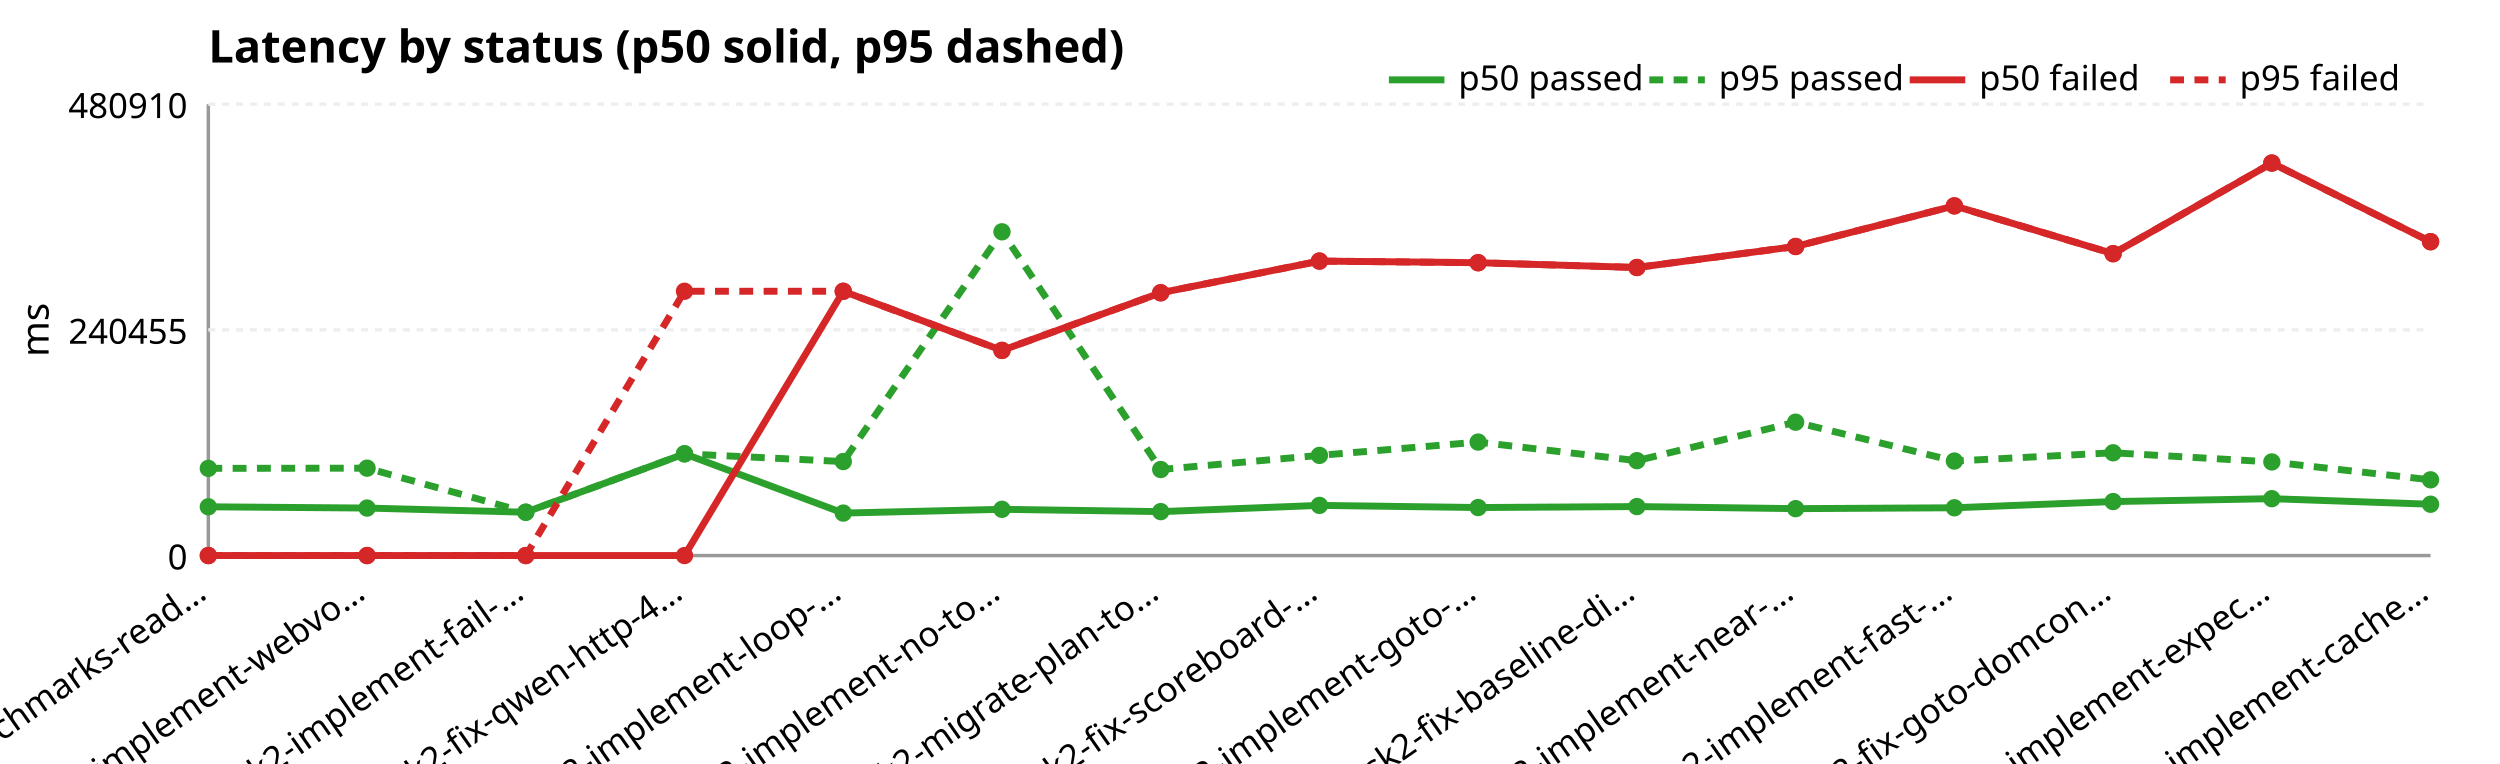
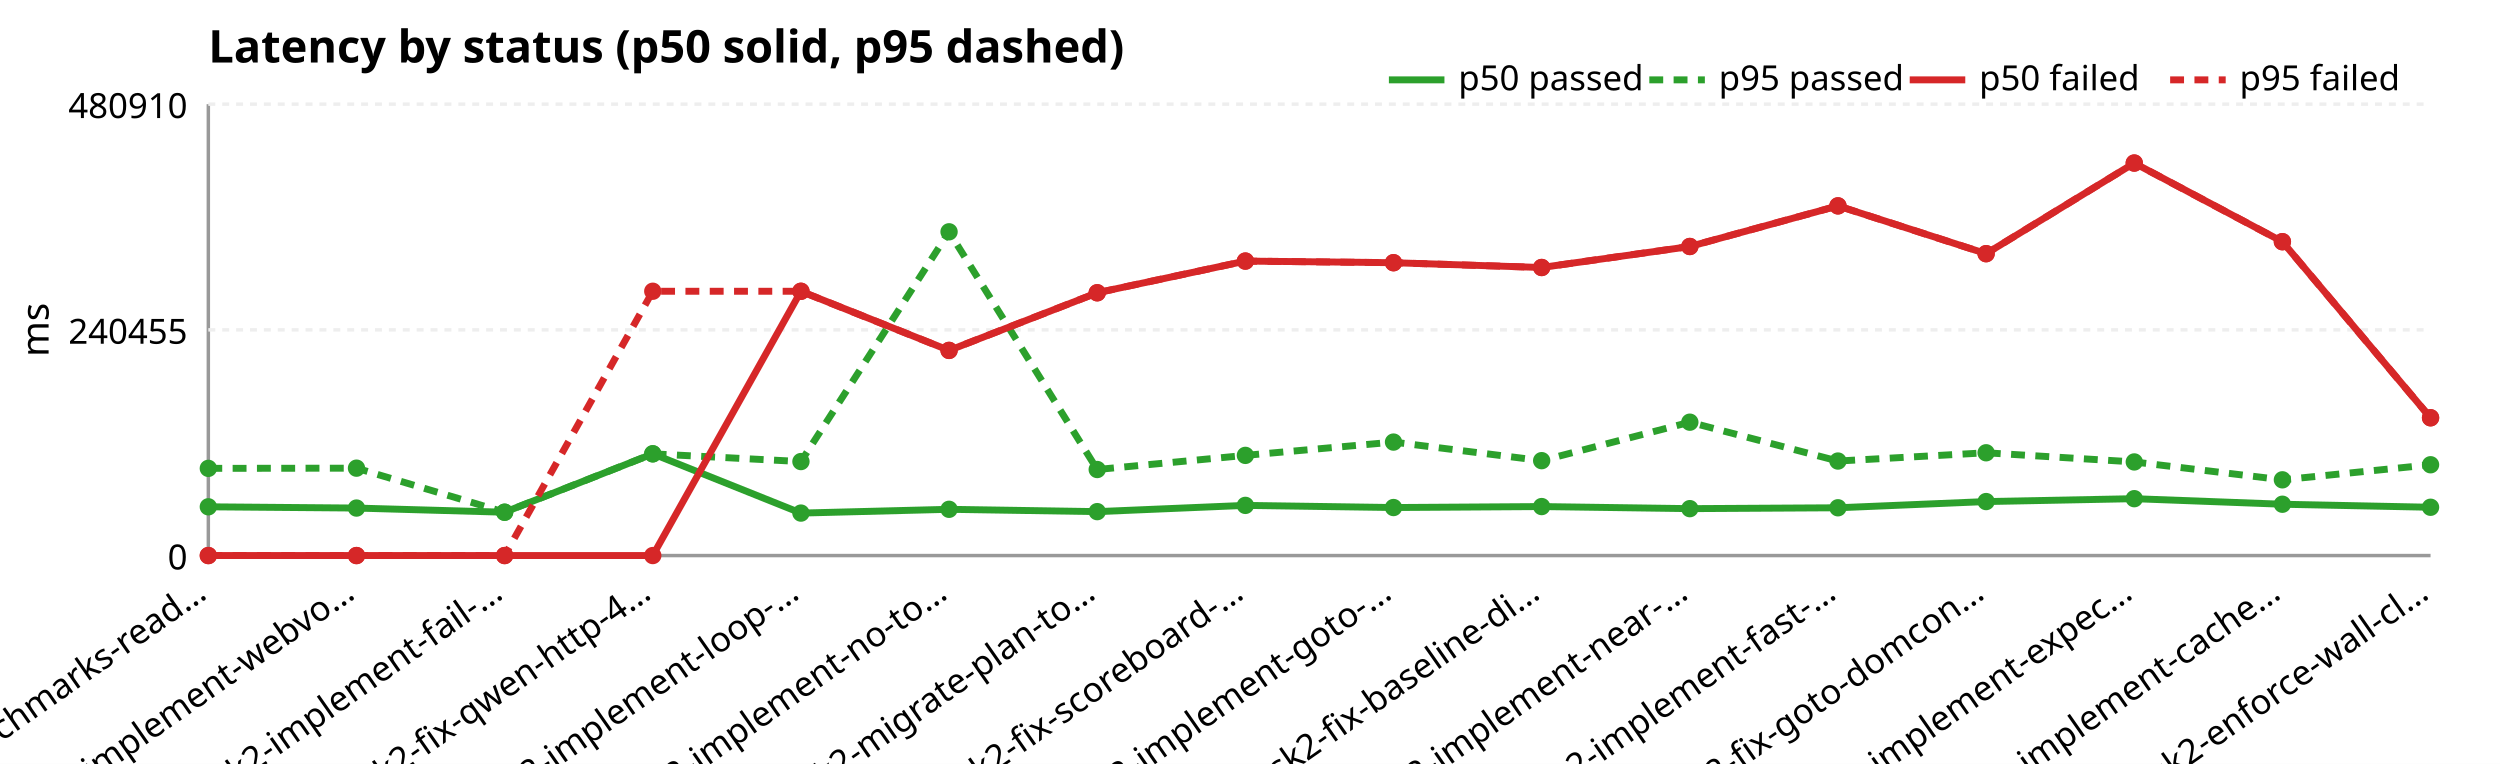
<svg xmlns="http://www.w3.org/2000/svg" viewBox="0 0 720 220" width="720" height="220" font-family="sans-serif">
  <rect width="100%" height="100%" fill="#fff" />
  <text x="60" y="18" font-size="13" font-weight="600">Latency by status (p50 solid, p95 dashed)</text>
  <line x1="60" y1="30" x2="60" y2="160" stroke="#999" />
  <line x1="60" y1="160" x2="700" y2="160" stroke="#999" />
  <text x="54" y="164.0" font-size="10" text-anchor="end" fill="#000">0</text>
  <text x="54" y="99.0" font-size="10" text-anchor="end" fill="#000">240455</text>
  <line x1="60" y1="95.0" x2="700" y2="95.0" stroke="#eee" stroke-dasharray="2,2" />
  <text x="54" y="34.0" font-size="10" text-anchor="end" fill="#000">480910</text>
  <line x1="60" y1="30.0" x2="700" y2="30.0" stroke="#eee" stroke-dasharray="2,2" />
  <text x="14" y="95.0" font-size="11" fill="#000" transform="rotate(-90 14 95.0)" text-anchor="middle">ms</text>
-   <polyline points="60.00,145.96 105.71,146.32 151.43,147.52 197.14,130.70 242.86,147.77 288.57,146.68 334.29,147.35 380.00,145.55 425.71,146.17 471.43,145.89 517.14,146.49 562.86,146.24 608.57,144.45 654.29,143.62 700.00,145.22" fill="none" stroke="#2ca02c" stroke-width="2" />
+   <polyline points="60.00,145.96 102.67,146.32 145.33,147.52 188.00,130.70 230.67,147.77 273.33,146.68 316.00,147.35 358.67,145.55 401.33,146.17 444.00,145.89 486.67,146.49 529.33,146.24 572.00,144.45 614.67,143.62 657.33,145.22 700.00,146.09" fill="none" stroke="#2ca02c" stroke-width="2" />
  <circle cx="60.00" cy="145.96" r="2.5" fill="#2ca02c" />
-   <circle cx="105.71" cy="146.32" r="2.5" fill="#2ca02c" />
-   <circle cx="151.43" cy="147.52" r="2.5" fill="#2ca02c" />
-   <circle cx="197.14" cy="130.70" r="2.5" fill="#2ca02c" />
-   <circle cx="242.86" cy="147.77" r="2.5" fill="#2ca02c" />
-   <circle cx="288.57" cy="146.68" r="2.5" fill="#2ca02c" />
-   <circle cx="334.29" cy="147.35" r="2.5" fill="#2ca02c" />
-   <circle cx="380.00" cy="145.55" r="2.5" fill="#2ca02c" />
-   <circle cx="425.71" cy="146.17" r="2.5" fill="#2ca02c" />
-   <circle cx="471.43" cy="145.89" r="2.5" fill="#2ca02c" />
-   <circle cx="517.14" cy="146.49" r="2.5" fill="#2ca02c" />
-   <circle cx="562.86" cy="146.24" r="2.5" fill="#2ca02c" />
-   <circle cx="608.57" cy="144.45" r="2.5" fill="#2ca02c" />
-   <circle cx="654.29" cy="143.62" r="2.5" fill="#2ca02c" />
-   <circle cx="700.00" cy="145.22" r="2.5" fill="#2ca02c" />
-   <polyline points="60.00,134.89 105.71,134.83 151.43,147.52 197.14,130.70 242.86,132.93 288.57,66.76 334.29,135.22 380.00,131.15 425.71,127.32 471.43,132.67 517.14,121.59 562.86,132.78 608.57,130.40 654.29,133.04 700.00,138.19" fill="none" stroke="#2ca02c" stroke-width="2" stroke-dasharray="4,3" />
+   <circle cx="102.67" cy="146.32" r="2.5" fill="#2ca02c" />
+   <circle cx="145.33" cy="147.52" r="2.5" fill="#2ca02c" />
+   <circle cx="188.00" cy="130.70" r="2.5" fill="#2ca02c" />
+   <circle cx="230.67" cy="147.77" r="2.5" fill="#2ca02c" />
+   <circle cx="273.33" cy="146.68" r="2.5" fill="#2ca02c" />
+   <circle cx="316.00" cy="147.35" r="2.5" fill="#2ca02c" />
+   <circle cx="358.67" cy="145.55" r="2.5" fill="#2ca02c" />
+   <circle cx="401.33" cy="146.17" r="2.5" fill="#2ca02c" />
+   <circle cx="444.00" cy="145.89" r="2.5" fill="#2ca02c" />
+   <circle cx="486.67" cy="146.49" r="2.5" fill="#2ca02c" />
+   <circle cx="529.33" cy="146.24" r="2.5" fill="#2ca02c" />
+   <circle cx="572.00" cy="144.45" r="2.5" fill="#2ca02c" />
+   <circle cx="614.67" cy="143.62" r="2.5" fill="#2ca02c" />
+   <circle cx="657.33" cy="145.22" r="2.5" fill="#2ca02c" />
+   <circle cx="700.00" cy="146.09" r="2.5" fill="#2ca02c" />
+   <polyline points="60.00,134.89 102.67,134.83 145.33,147.52 188.00,130.70 230.67,132.93 273.33,66.76 316.00,135.22 358.67,131.15 401.33,127.32 444.00,132.67 486.67,121.59 529.33,132.78 572.00,130.40 614.67,133.04 657.33,138.19 700.00,133.85" fill="none" stroke="#2ca02c" stroke-width="2" stroke-dasharray="4,3" />
  <circle cx="60.00" cy="134.89" r="2.5" fill="#2ca02c" />
-   <circle cx="105.71" cy="134.83" r="2.5" fill="#2ca02c" />
-   <circle cx="151.43" cy="147.52" r="2.5" fill="#2ca02c" />
-   <circle cx="197.14" cy="130.70" r="2.5" fill="#2ca02c" />
-   <circle cx="242.86" cy="132.93" r="2.5" fill="#2ca02c" />
-   <circle cx="288.57" cy="66.76" r="2.5" fill="#2ca02c" />
-   <circle cx="334.29" cy="135.22" r="2.5" fill="#2ca02c" />
-   <circle cx="380.00" cy="131.15" r="2.5" fill="#2ca02c" />
-   <circle cx="425.71" cy="127.32" r="2.5" fill="#2ca02c" />
-   <circle cx="471.43" cy="132.67" r="2.5" fill="#2ca02c" />
-   <circle cx="517.14" cy="121.59" r="2.5" fill="#2ca02c" />
-   <circle cx="562.86" cy="132.78" r="2.5" fill="#2ca02c" />
-   <circle cx="608.57" cy="130.40" r="2.5" fill="#2ca02c" />
-   <circle cx="654.29" cy="133.04" r="2.5" fill="#2ca02c" />
-   <circle cx="700.00" cy="138.19" r="2.5" fill="#2ca02c" />
-   <polyline points="60.00,160.00 105.71,160.00 151.43,160.00 197.14,160.00 242.86,83.89 288.57,100.92 334.29,84.32 380.00,75.19 425.71,75.66 471.43,77.04 517.14,70.99 562.86,59.29 608.57,73.06 654.29,46.96 700.00,69.61" fill="none" stroke="#d62728" stroke-width="2" />
+   <circle cx="102.67" cy="134.83" r="2.5" fill="#2ca02c" />
+   <circle cx="145.33" cy="147.52" r="2.5" fill="#2ca02c" />
+   <circle cx="188.00" cy="130.70" r="2.5" fill="#2ca02c" />
+   <circle cx="230.67" cy="132.93" r="2.5" fill="#2ca02c" />
+   <circle cx="273.33" cy="66.76" r="2.5" fill="#2ca02c" />
+   <circle cx="316.00" cy="135.22" r="2.5" fill="#2ca02c" />
+   <circle cx="358.67" cy="131.15" r="2.5" fill="#2ca02c" />
+   <circle cx="401.33" cy="127.32" r="2.5" fill="#2ca02c" />
+   <circle cx="444.00" cy="132.67" r="2.5" fill="#2ca02c" />
+   <circle cx="486.67" cy="121.59" r="2.5" fill="#2ca02c" />
+   <circle cx="529.33" cy="132.78" r="2.5" fill="#2ca02c" />
+   <circle cx="572.00" cy="130.40" r="2.5" fill="#2ca02c" />
+   <circle cx="614.67" cy="133.04" r="2.5" fill="#2ca02c" />
+   <circle cx="657.33" cy="138.19" r="2.5" fill="#2ca02c" />
+   <circle cx="700.00" cy="133.85" r="2.5" fill="#2ca02c" />
+   <polyline points="60.00,160.00 102.67,160.00 145.33,160.00 188.00,160.00 230.67,83.89 273.33,100.92 316.00,84.32 358.67,75.19 401.33,75.66 444.00,77.04 486.67,70.99 529.33,59.29 572.00,73.06 614.67,46.96 657.33,69.61 700.00,120.32" fill="none" stroke="#d62728" stroke-width="2" />
  <circle cx="60.00" cy="160.00" r="2.5" fill="#d62728" />
-   <circle cx="105.71" cy="160.00" r="2.5" fill="#d62728" />
-   <circle cx="151.43" cy="160.00" r="2.5" fill="#d62728" />
-   <circle cx="197.14" cy="160.00" r="2.5" fill="#d62728" />
-   <circle cx="242.86" cy="83.89" r="2.5" fill="#d62728" />
-   <circle cx="288.57" cy="100.92" r="2.5" fill="#d62728" />
-   <circle cx="334.29" cy="84.32" r="2.5" fill="#d62728" />
-   <circle cx="380.00" cy="75.19" r="2.5" fill="#d62728" />
-   <circle cx="425.71" cy="75.66" r="2.5" fill="#d62728" />
-   <circle cx="471.43" cy="77.04" r="2.5" fill="#d62728" />
-   <circle cx="517.14" cy="70.99" r="2.5" fill="#d62728" />
-   <circle cx="562.86" cy="59.29" r="2.5" fill="#d62728" />
-   <circle cx="608.57" cy="73.06" r="2.5" fill="#d62728" />
-   <circle cx="654.29" cy="46.96" r="2.5" fill="#d62728" />
-   <circle cx="700.00" cy="69.61" r="2.5" fill="#d62728" />
-   <polyline points="60.00,160.00 105.71,160.00 151.43,160.00 197.14,83.88 242.86,83.89 288.57,100.92 334.29,84.32 380.00,75.19 425.71,75.66 471.43,77.04 517.14,70.99 562.86,59.29 608.57,73.06 654.29,46.96 700.00,69.61" fill="none" stroke="#d62728" stroke-width="2" stroke-dasharray="4,3" />
+   <circle cx="102.67" cy="160.00" r="2.5" fill="#d62728" />
+   <circle cx="145.33" cy="160.00" r="2.5" fill="#d62728" />
+   <circle cx="188.00" cy="160.00" r="2.5" fill="#d62728" />
+   <circle cx="230.67" cy="83.89" r="2.5" fill="#d62728" />
+   <circle cx="273.33" cy="100.92" r="2.5" fill="#d62728" />
+   <circle cx="316.00" cy="84.32" r="2.5" fill="#d62728" />
+   <circle cx="358.67" cy="75.19" r="2.5" fill="#d62728" />
+   <circle cx="401.33" cy="75.66" r="2.5" fill="#d62728" />
+   <circle cx="444.00" cy="77.04" r="2.5" fill="#d62728" />
+   <circle cx="486.67" cy="70.99" r="2.5" fill="#d62728" />
+   <circle cx="529.33" cy="59.29" r="2.5" fill="#d62728" />
+   <circle cx="572.00" cy="73.06" r="2.5" fill="#d62728" />
+   <circle cx="614.67" cy="46.96" r="2.5" fill="#d62728" />
+   <circle cx="657.33" cy="69.61" r="2.5" fill="#d62728" />
+   <circle cx="700.00" cy="120.32" r="2.5" fill="#d62728" />
+   <polyline points="60.00,160.00 102.67,160.00 145.33,160.00 188.00,83.88 230.67,83.89 273.33,100.92 316.00,84.32 358.67,75.19 401.33,75.66 444.00,77.04 486.67,70.99 529.33,59.29 572.00,73.06 614.67,46.96 657.33,69.61 700.00,120.32" fill="none" stroke="#d62728" stroke-width="2" stroke-dasharray="4,3" />
  <circle cx="60.00" cy="160.00" r="2.5" fill="#d62728" />
-   <circle cx="105.71" cy="160.00" r="2.5" fill="#d62728" />
-   <circle cx="151.43" cy="160.00" r="2.5" fill="#d62728" />
-   <circle cx="197.14" cy="83.88" r="2.5" fill="#d62728" />
-   <circle cx="242.86" cy="83.89" r="2.5" fill="#d62728" />
-   <circle cx="288.57" cy="100.92" r="2.5" fill="#d62728" />
-   <circle cx="334.29" cy="84.32" r="2.5" fill="#d62728" />
-   <circle cx="380.00" cy="75.19" r="2.5" fill="#d62728" />
-   <circle cx="425.71" cy="75.66" r="2.5" fill="#d62728" />
-   <circle cx="471.43" cy="77.04" r="2.5" fill="#d62728" />
-   <circle cx="517.14" cy="70.99" r="2.5" fill="#d62728" />
-   <circle cx="562.86" cy="59.29" r="2.5" fill="#d62728" />
-   <circle cx="608.57" cy="73.06" r="2.5" fill="#d62728" />
-   <circle cx="654.29" cy="46.96" r="2.5" fill="#d62728" />
-   <circle cx="700.00" cy="69.61" r="2.5" fill="#d62728" />
+   <circle cx="102.67" cy="160.00" r="2.5" fill="#d62728" />
+   <circle cx="145.33" cy="160.00" r="2.5" fill="#d62728" />
+   <circle cx="188.00" cy="83.88" r="2.5" fill="#d62728" />
+   <circle cx="230.67" cy="83.89" r="2.5" fill="#d62728" />
+   <circle cx="273.33" cy="100.92" r="2.5" fill="#d62728" />
+   <circle cx="316.00" cy="84.32" r="2.5" fill="#d62728" />
+   <circle cx="358.67" cy="75.19" r="2.5" fill="#d62728" />
+   <circle cx="401.33" cy="75.66" r="2.5" fill="#d62728" />
+   <circle cx="444.00" cy="77.04" r="2.5" fill="#d62728" />
+   <circle cx="486.67" cy="70.99" r="2.5" fill="#d62728" />
+   <circle cx="529.33" cy="59.29" r="2.5" fill="#d62728" />
+   <circle cx="572.00" cy="73.06" r="2.5" fill="#d62728" />
+   <circle cx="614.67" cy="46.96" r="2.5" fill="#d62728" />
+   <circle cx="657.33" cy="69.61" r="2.5" fill="#d62728" />
+   <circle cx="700.00" cy="120.32" r="2.5" fill="#d62728" />
  <line x1="400" y1="23" x2="416" y2="23" stroke="#2ca02c" stroke-width="2" />
  <text x="420" y="26" font-size="10" fill="#000">p50 passed</text>
  <line x1="475" y1="23" x2="491" y2="23" stroke="#2ca02c" stroke-width="2" stroke-dasharray="4,3" />
  <text x="495" y="26" font-size="10" fill="#000">p95 passed</text>
  <line x1="550" y1="23" x2="566" y2="23" stroke="#d62728" stroke-width="2" />
  <text x="570" y="26" font-size="10" fill="#000">p50 failed</text>
  <line x1="625" y1="23" x2="641" y2="23" stroke="#d62728" stroke-width="2" stroke-dasharray="4,3" />
  <text x="645" y="26" font-size="10" fill="#000">p95 failed</text>
  <text x="60.00" y="172" font-size="10" fill="#000" text-anchor="end" transform="rotate(-35 60.00 172)">task2-benchmarks-read…</text>
-   <text x="105.71" y="172" font-size="10" fill="#000" text-anchor="end" transform="rotate(-35 105.71 172)">task2-implement-webvo…</text>
-   <text x="151.43" y="172" font-size="10" fill="#000" text-anchor="end" transform="rotate(-35 151.43 172)">task2-implement-fail-…</text>
-   <text x="197.14" y="172" font-size="10" fill="#000" text-anchor="end" transform="rotate(-35 197.14 172)">task2-fix-qwen-http-4…</text>
-   <text x="242.86" y="172" font-size="10" fill="#000" text-anchor="end" transform="rotate(-35 242.86 172)">task2-implement-loop-…</text>
-   <text x="288.57" y="172" font-size="10" fill="#000" text-anchor="end" transform="rotate(-35 288.57 172)">task2-implement-no-to…</text>
-   <text x="334.29" y="172" font-size="10" fill="#000" text-anchor="end" transform="rotate(-35 334.29 172)">task2-migrate-plan-to…</text>
-   <text x="380.00" y="172" font-size="10" fill="#000" text-anchor="end" transform="rotate(-35 380.00 172)">task2-fix-scoreboard-…</text>
-   <text x="425.71" y="172" font-size="10" fill="#000" text-anchor="end" transform="rotate(-35 425.71 172)">task2-implement-goto-…</text>
-   <text x="471.43" y="172" font-size="10" fill="#000" text-anchor="end" transform="rotate(-35 471.43 172)">task2-fix-baseline-di…</text>
-   <text x="517.14" y="172" font-size="10" fill="#000" text-anchor="end" transform="rotate(-35 517.14 172)">task2-implement-near-…</text>
-   <text x="562.86" y="172" font-size="10" fill="#000" text-anchor="end" transform="rotate(-35 562.86 172)">task2-implement-fast-…</text>
-   <text x="608.57" y="172" font-size="10" fill="#000" text-anchor="end" transform="rotate(-35 608.57 172)">task2-fix-goto-domcon…</text>
-   <text x="654.29" y="172" font-size="10" fill="#000" text-anchor="end" transform="rotate(-35 654.29 172)">task2-implement-expec…</text>
-   <text x="700.00" y="172" font-size="10" fill="#000" text-anchor="end" transform="rotate(-35 700.00 172)">task2-implement-cache…</text>
+   <text x="102.67" y="172" font-size="10" fill="#000" text-anchor="end" transform="rotate(-35 102.67 172)">task2-implement-webvo…</text>
+   <text x="145.33" y="172" font-size="10" fill="#000" text-anchor="end" transform="rotate(-35 145.33 172)">task2-implement-fail-…</text>
+   <text x="188.00" y="172" font-size="10" fill="#000" text-anchor="end" transform="rotate(-35 188.00 172)">task2-fix-qwen-http-4…</text>
+   <text x="230.67" y="172" font-size="10" fill="#000" text-anchor="end" transform="rotate(-35 230.67 172)">task2-implement-loop-…</text>
+   <text x="273.33" y="172" font-size="10" fill="#000" text-anchor="end" transform="rotate(-35 273.33 172)">task2-implement-no-to…</text>
+   <text x="316.00" y="172" font-size="10" fill="#000" text-anchor="end" transform="rotate(-35 316.00 172)">task2-migrate-plan-to…</text>
+   <text x="358.67" y="172" font-size="10" fill="#000" text-anchor="end" transform="rotate(-35 358.67 172)">task2-fix-scoreboard-…</text>
+   <text x="401.33" y="172" font-size="10" fill="#000" text-anchor="end" transform="rotate(-35 401.33 172)">task2-implement-goto-…</text>
+   <text x="444.00" y="172" font-size="10" fill="#000" text-anchor="end" transform="rotate(-35 444.00 172)">task2-fix-baseline-di…</text>
+   <text x="486.67" y="172" font-size="10" fill="#000" text-anchor="end" transform="rotate(-35 486.67 172)">task2-implement-near-…</text>
+   <text x="529.33" y="172" font-size="10" fill="#000" text-anchor="end" transform="rotate(-35 529.33 172)">task2-implement-fast-…</text>
+   <text x="572.00" y="172" font-size="10" fill="#000" text-anchor="end" transform="rotate(-35 572.00 172)">task2-fix-goto-domcon…</text>
+   <text x="614.67" y="172" font-size="10" fill="#000" text-anchor="end" transform="rotate(-35 614.67 172)">task2-implement-expec…</text>
+   <text x="657.33" y="172" font-size="10" fill="#000" text-anchor="end" transform="rotate(-35 657.33 172)">task2-implement-cache…</text>
+   <text x="700.00" y="172" font-size="10" fill="#000" text-anchor="end" transform="rotate(-35 700.00 172)">task2-enforce-wall-cl…</text>
</svg>
